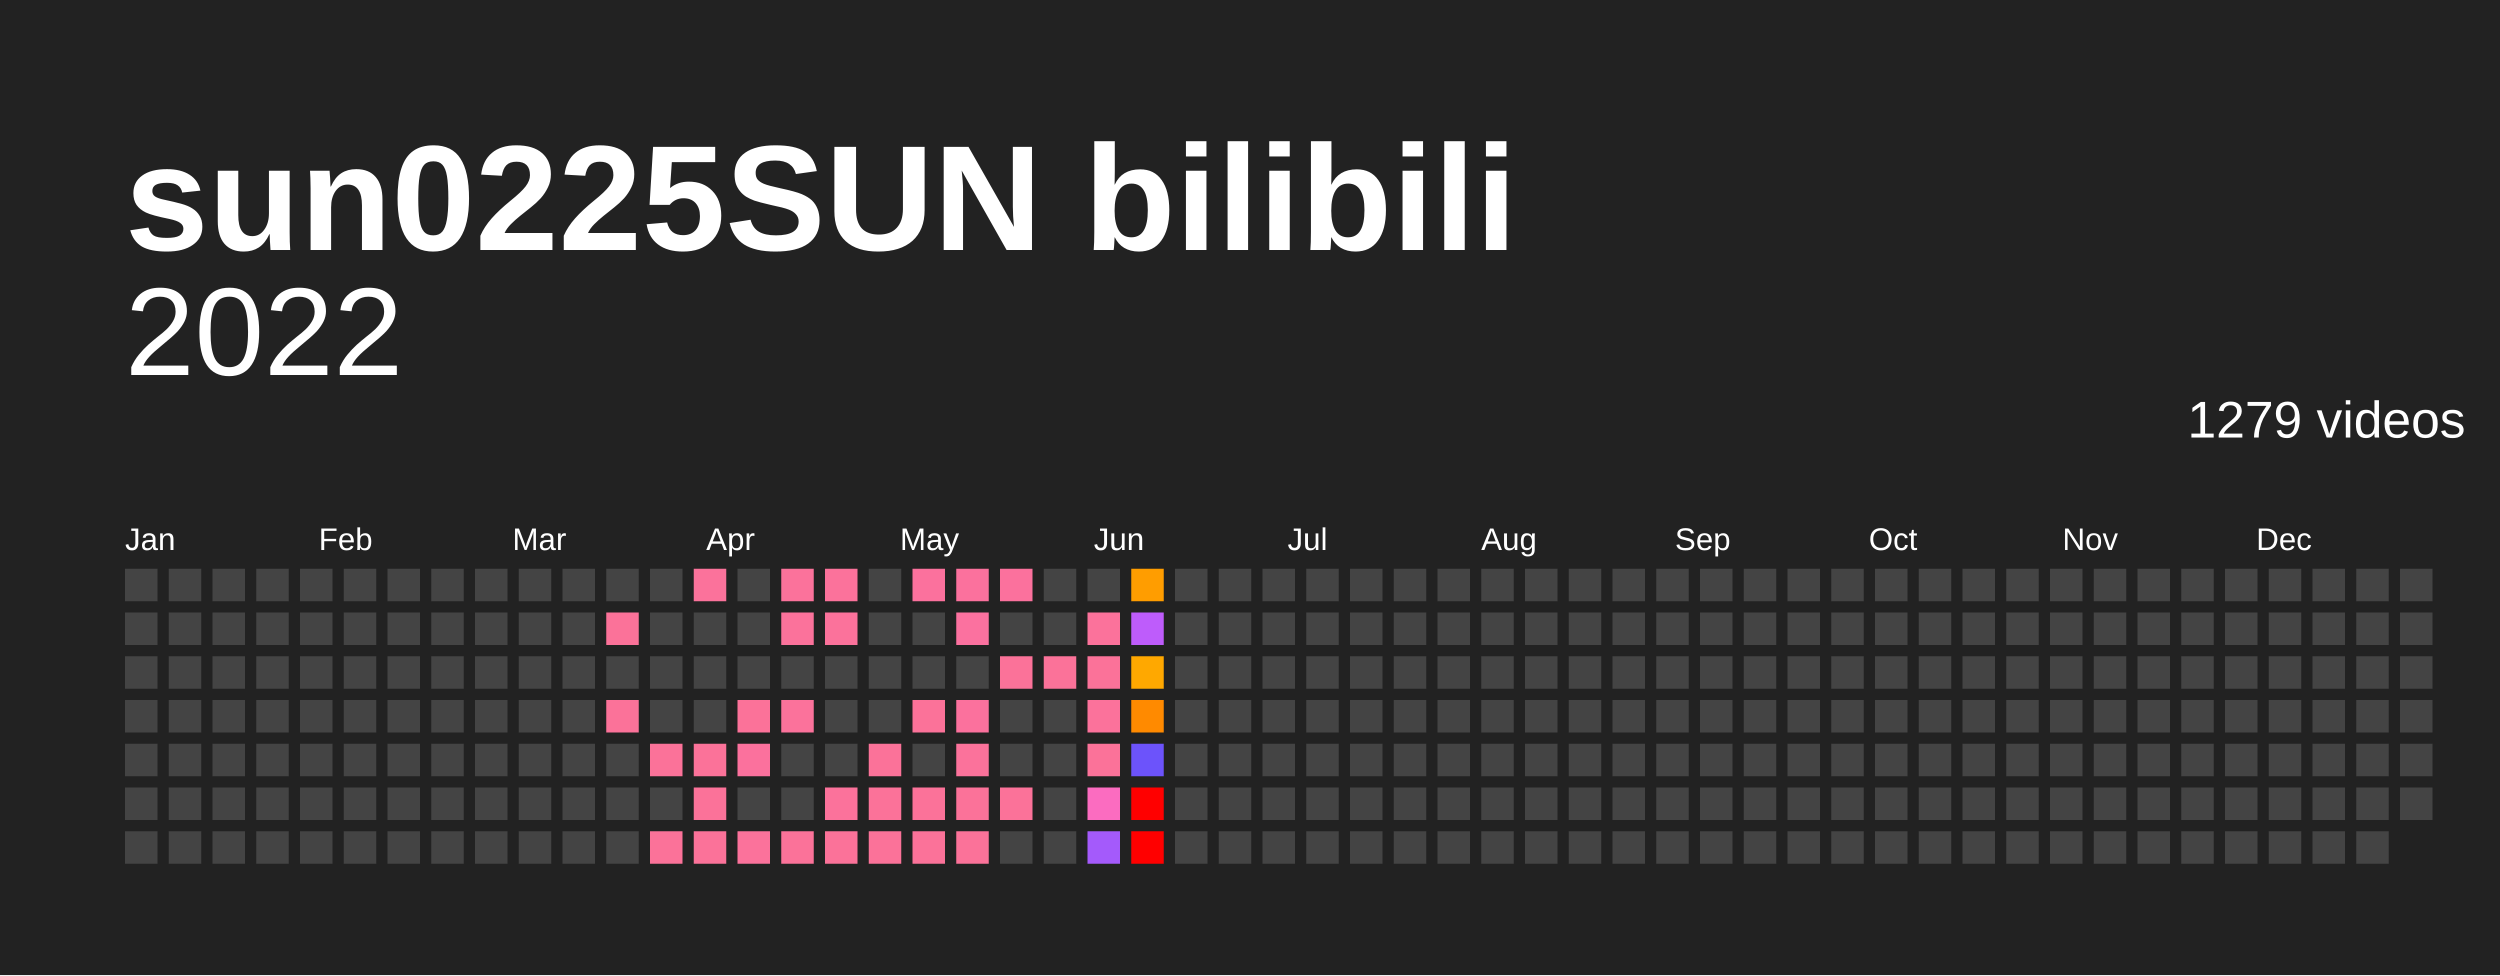
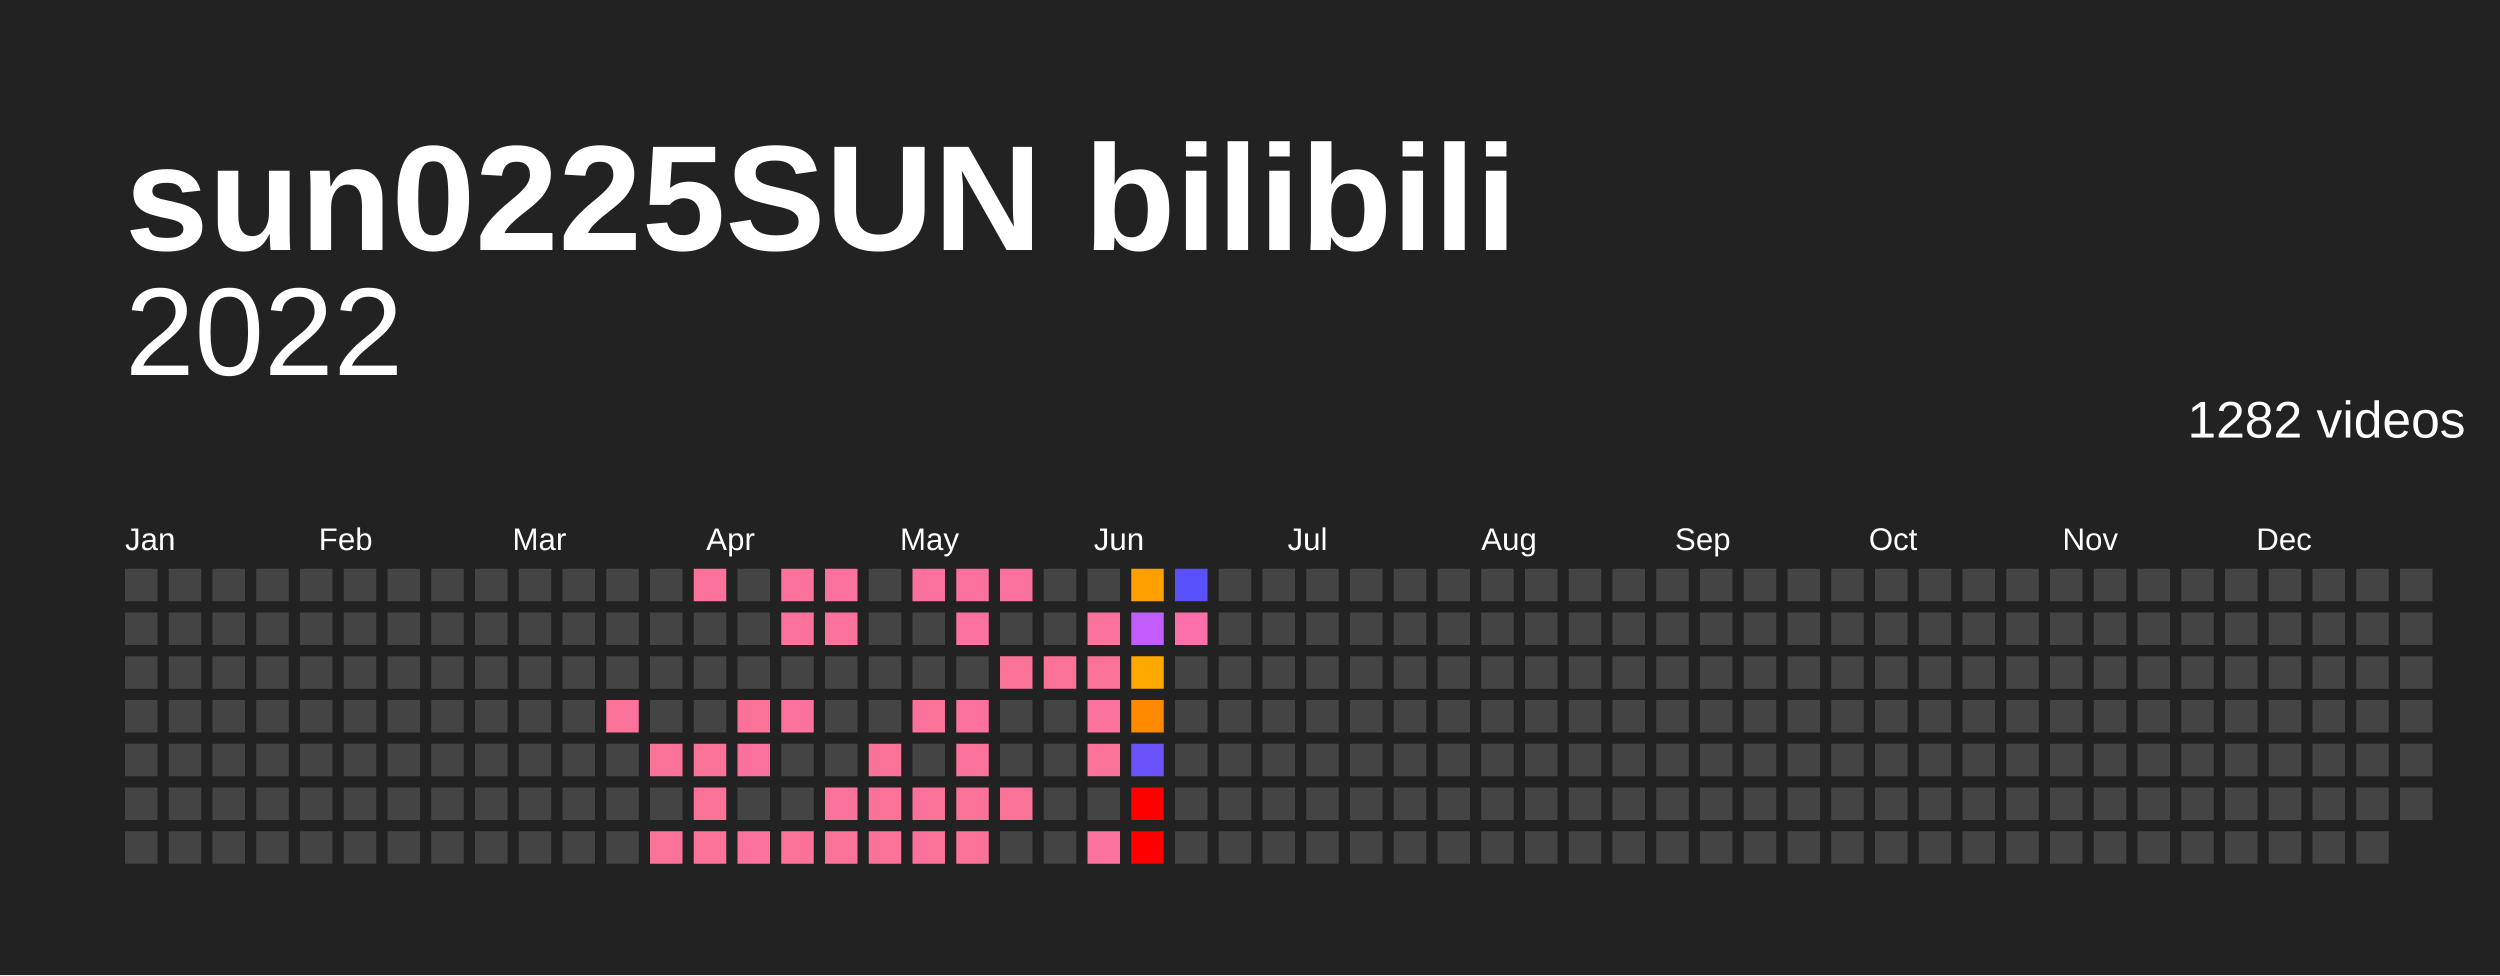
<svg xmlns="http://www.w3.org/2000/svg" baseProfile="full" height="78mm" version="1.1" viewBox="0,0,200,78" width="200mm">
  <defs />
  <rect fill="#222222" height="78" width="200" x="0" y="0" />
  <text fill="#FFFFFF" style="font-size:12px; font-family:Arial; font-weight:bold;" x="10" y="20">sun0225SUN bilibili</text>
  <text alignment-baseline="hanging" fill="#FFFFFF" style="font-size:10.0px; font-family:Arial;" x="10" y="30">2022</text>
-   <text alignment-baseline="hanging" fill="#FFFFFF" style="font-size:4.125px; font-family:Arial;" x="175" y="35">1279 videos</text>
+   <text alignment-baseline="hanging" fill="#FFFFFF" style="font-size:4.125px; font-family:Arial;" x="175" y="35">1282 videos</text>
  <text fill="#FFFFFF" style="font-size:2.5px; font-family:Arial" x="10.0" y="44">Jan</text>
  <text fill="#FFFFFF" style="font-size:2.5px; font-family:Arial" x="25.5" y="44">Feb</text>
  <text fill="#FFFFFF" style="font-size:2.5px; font-family:Arial" x="41.0" y="44">Mar</text>
  <text fill="#FFFFFF" style="font-size:2.5px; font-family:Arial" x="56.5" y="44">Apr</text>
  <text fill="#FFFFFF" style="font-size:2.5px; font-family:Arial" x="72.0" y="44">May</text>
  <text fill="#FFFFFF" style="font-size:2.5px; font-family:Arial" x="87.5" y="44">Jun</text>
  <text fill="#FFFFFF" style="font-size:2.5px; font-family:Arial" x="103.0" y="44">Jul</text>
  <text fill="#FFFFFF" style="font-size:2.5px; font-family:Arial" x="118.5" y="44">Aug</text>
  <text fill="#FFFFFF" style="font-size:2.5px; font-family:Arial" x="134.0" y="44">Sep</text>
  <text fill="#FFFFFF" style="font-size:2.5px; font-family:Arial" x="149.5" y="44">Oct</text>
  <text fill="#FFFFFF" style="font-size:2.5px; font-family:Arial" x="165.0" y="44">Nov</text>
  <text fill="#FFFFFF" style="font-size:2.5px; font-family:Arial" x="180.5" y="44">Dec</text>
  <rect fill="#444444" height="2.6" width="2.6" x="10.0" y="45.5" />
  <rect fill="#444444" height="2.6" width="2.6" x="10.0" y="49.0" />
  <rect fill="#444444" height="2.6" width="2.6" x="10.0" y="52.5" />
  <rect fill="#444444" height="2.6" width="2.6" x="10.0" y="56.0" />
  <rect fill="#444444" height="2.6" width="2.6" x="10.0" y="59.5" />
  <rect fill="#444444" height="2.6" width="2.6" x="10.0" y="63.0" />
  <rect fill="#444444" height="2.6" width="2.6" x="10.0" y="66.5" />
  <rect fill="#444444" height="2.6" width="2.6" x="13.5" y="45.5" />
  <rect fill="#444444" height="2.6" width="2.6" x="13.5" y="49.0" />
  <rect fill="#444444" height="2.6" width="2.6" x="13.5" y="52.5" />
  <rect fill="#444444" height="2.6" width="2.6" x="13.5" y="56.0" />
  <rect fill="#444444" height="2.6" width="2.6" x="13.5" y="59.5" />
  <rect fill="#444444" height="2.6" width="2.6" x="13.5" y="63.0" />
  <rect fill="#444444" height="2.6" width="2.6" x="13.5" y="66.5" />
  <rect fill="#444444" height="2.6" width="2.6" x="17.0" y="45.5" />
  <rect fill="#444444" height="2.6" width="2.6" x="17.0" y="49.0" />
  <rect fill="#444444" height="2.6" width="2.6" x="17.0" y="52.5" />
  <rect fill="#444444" height="2.6" width="2.6" x="17.0" y="56.0" />
  <rect fill="#444444" height="2.6" width="2.6" x="17.0" y="59.5" />
  <rect fill="#444444" height="2.6" width="2.6" x="17.0" y="63.0" />
  <rect fill="#444444" height="2.6" width="2.6" x="17.0" y="66.5" />
  <rect fill="#444444" height="2.6" width="2.6" x="20.5" y="45.5" />
  <rect fill="#444444" height="2.6" width="2.6" x="20.5" y="49.0" />
  <rect fill="#444444" height="2.6" width="2.6" x="20.5" y="52.5" />
  <rect fill="#444444" height="2.6" width="2.6" x="20.5" y="56.0" />
  <rect fill="#444444" height="2.6" width="2.6" x="20.5" y="59.5" />
  <rect fill="#444444" height="2.6" width="2.6" x="20.5" y="63.0" />
  <rect fill="#444444" height="2.6" width="2.6" x="20.5" y="66.5" />
  <rect fill="#444444" height="2.6" width="2.6" x="24.0" y="45.5" />
  <rect fill="#444444" height="2.6" width="2.6" x="24.0" y="49.0" />
  <rect fill="#444444" height="2.6" width="2.6" x="24.0" y="52.5" />
  <rect fill="#444444" height="2.6" width="2.6" x="24.0" y="56.0" />
  <rect fill="#444444" height="2.6" width="2.6" x="24.0" y="59.5" />
  <rect fill="#444444" height="2.6" width="2.6" x="24.0" y="63.0" />
  <rect fill="#444444" height="2.6" width="2.6" x="24.0" y="66.5" />
  <rect fill="#444444" height="2.6" width="2.6" x="27.5" y="45.5" />
  <rect fill="#444444" height="2.6" width="2.6" x="27.5" y="49.0" />
  <rect fill="#444444" height="2.6" width="2.6" x="27.5" y="52.5" />
  <rect fill="#444444" height="2.6" width="2.6" x="27.5" y="56.0" />
  <rect fill="#444444" height="2.6" width="2.6" x="27.5" y="59.5" />
  <rect fill="#444444" height="2.6" width="2.6" x="27.5" y="63.0" />
  <rect fill="#444444" height="2.6" width="2.6" x="27.5" y="66.5" />
  <rect fill="#444444" height="2.6" width="2.6" x="31.0" y="45.5" />
  <rect fill="#444444" height="2.6" width="2.6" x="31.0" y="49.0" />
  <rect fill="#444444" height="2.6" width="2.6" x="31.0" y="52.5" />
  <rect fill="#444444" height="2.6" width="2.6" x="31.0" y="56.0" />
  <rect fill="#444444" height="2.6" width="2.6" x="31.0" y="59.5" />
  <rect fill="#444444" height="2.6" width="2.6" x="31.0" y="63.0" />
  <rect fill="#444444" height="2.6" width="2.6" x="31.0" y="66.5" />
  <rect fill="#444444" height="2.6" width="2.6" x="34.5" y="45.5" />
  <rect fill="#444444" height="2.6" width="2.6" x="34.5" y="49.0" />
  <rect fill="#444444" height="2.6" width="2.6" x="34.5" y="52.5" />
  <rect fill="#444444" height="2.6" width="2.6" x="34.5" y="56.0" />
  <rect fill="#444444" height="2.6" width="2.6" x="34.5" y="59.5" />
  <rect fill="#444444" height="2.6" width="2.6" x="34.5" y="63.0" />
  <rect fill="#444444" height="2.6" width="2.6" x="34.5" y="66.5" />
  <rect fill="#444444" height="2.6" width="2.6" x="38.0" y="45.5" />
  <rect fill="#444444" height="2.6" width="2.6" x="38.0" y="49.0" />
  <rect fill="#444444" height="2.6" width="2.6" x="38.0" y="52.5" />
  <rect fill="#444444" height="2.6" width="2.6" x="38.0" y="56.0" />
  <rect fill="#444444" height="2.6" width="2.6" x="38.0" y="59.5" />
  <rect fill="#444444" height="2.6" width="2.6" x="38.0" y="63.0" />
  <rect fill="#444444" height="2.6" width="2.6" x="38.0" y="66.5" />
  <rect fill="#444444" height="2.6" width="2.6" x="41.5" y="45.5" />
  <rect fill="#444444" height="2.6" width="2.6" x="41.5" y="49.0" />
  <rect fill="#444444" height="2.6" width="2.6" x="41.5" y="52.5" />
  <rect fill="#444444" height="2.6" width="2.6" x="41.5" y="56.0" />
  <rect fill="#444444" height="2.6" width="2.6" x="41.5" y="59.5" />
  <rect fill="#444444" height="2.6" width="2.6" x="41.5" y="63.0" />
  <rect fill="#444444" height="2.6" width="2.6" x="41.5" y="66.5" />
  <rect fill="#444444" height="2.6" width="2.6" x="45.0" y="45.5" />
  <rect fill="#444444" height="2.6" width="2.6" x="45.0" y="49.0" />
  <rect fill="#444444" height="2.6" width="2.6" x="45.0" y="52.5" />
  <rect fill="#444444" height="2.6" width="2.6" x="45.0" y="56.0" />
  <rect fill="#444444" height="2.6" width="2.6" x="45.0" y="59.5" />
  <rect fill="#444444" height="2.6" width="2.6" x="45.0" y="63.0" />
  <rect fill="#444444" height="2.6" width="2.6" x="45.0" y="66.5" />
  <rect fill="#444444" height="2.6" width="2.6" x="48.5" y="45.5" />
-   <rect fill="#fb7299" height="2.6" width="2.6" x="48.5" y="49.0" />
+   <rect fill="#444444" height="2.6" width="2.6" x="48.5" y="49.0" />
  <rect fill="#444444" height="2.6" width="2.6" x="48.5" y="52.5" />
  <rect fill="#fb7299" height="2.6" width="2.6" x="48.5" y="56.0" />
  <rect fill="#444444" height="2.6" width="2.6" x="48.5" y="59.5" />
  <rect fill="#444444" height="2.6" width="2.6" x="48.5" y="63.0" />
  <rect fill="#444444" height="2.6" width="2.6" x="48.5" y="66.5" />
  <rect fill="#444444" height="2.6" width="2.6" x="52.0" y="45.5" />
  <rect fill="#444444" height="2.6" width="2.6" x="52.0" y="49.0" />
  <rect fill="#444444" height="2.6" width="2.6" x="52.0" y="52.5" />
  <rect fill="#444444" height="2.6" width="2.6" x="52.0" y="56.0" />
  <rect fill="#fb7299" height="2.6" width="2.6" x="52.0" y="59.5" />
  <rect fill="#444444" height="2.6" width="2.6" x="52.0" y="63.0" />
  <rect fill="#fb7299" height="2.6" width="2.6" x="52.0" y="66.5" />
  <rect fill="#fb729b" height="2.6" width="2.6" x="55.5" y="45.5" />
  <rect fill="#444444" height="2.6" width="2.6" x="55.5" y="49.0" />
  <rect fill="#444444" height="2.6" width="2.6" x="55.5" y="52.5" />
  <rect fill="#444444" height="2.6" width="2.6" x="55.5" y="56.0" />
  <rect fill="#fb7299" height="2.6" width="2.6" x="55.5" y="59.5" />
  <rect fill="#fb7299" height="2.6" width="2.6" x="55.5" y="63.0" />
  <rect fill="#fb7299" height="2.6" width="2.6" x="55.5" y="66.5" />
  <rect fill="#444444" height="2.6" width="2.6" x="59.0" y="45.5" />
  <rect fill="#444444" height="2.6" width="2.6" x="59.0" y="49.0" />
  <rect fill="#444444" height="2.6" width="2.6" x="59.0" y="52.5" />
  <rect fill="#fb7299" height="2.6" width="2.6" x="59.0" y="56.0" />
  <rect fill="#fb719d" height="2.6" width="2.6" x="59.0" y="59.5" />
  <rect fill="#444444" height="2.6" width="2.6" x="59.0" y="63.0" />
  <rect fill="#fb729b" height="2.6" width="2.6" x="59.0" y="66.5" />
  <rect fill="#fb729b" height="2.6" width="2.6" x="62.5" y="45.5" />
  <rect fill="#fb729b" height="2.6" width="2.6" x="62.5" y="49.0" />
  <rect fill="#444444" height="2.6" width="2.6" x="62.5" y="52.5" />
  <rect fill="#fb729b" height="2.6" width="2.6" x="62.5" y="56.0" />
  <rect fill="#444444" height="2.6" width="2.6" x="62.5" y="59.5" />
  <rect fill="#444444" height="2.6" width="2.6" x="62.5" y="63.0" />
  <rect fill="#fb7299" height="2.6" width="2.6" x="62.5" y="66.5" />
-   <rect fill="#fb729b" height="2.6" width="2.6" x="66.0" y="45.5" />
+   <rect fill="#fb719d" height="2.6" width="2.6" x="66.0" y="45.5" />
  <rect fill="#fb729b" height="2.6" width="2.6" x="66.0" y="49.0" />
  <rect fill="#444444" height="2.6" width="2.6" x="66.0" y="52.5" />
  <rect fill="#444444" height="2.6" width="2.6" x="66.0" y="56.0" />
  <rect fill="#444444" height="2.6" width="2.6" x="66.0" y="59.5" />
  <rect fill="#fb729b" height="2.6" width="2.6" x="66.0" y="63.0" />
  <rect fill="#fb7299" height="2.6" width="2.6" x="66.0" y="66.5" />
  <rect fill="#444444" height="2.6" width="2.6" x="69.5" y="45.5" />
  <rect fill="#444444" height="2.6" width="2.6" x="69.5" y="49.0" />
  <rect fill="#444444" height="2.6" width="2.6" x="69.5" y="52.5" />
  <rect fill="#444444" height="2.6" width="2.6" x="69.5" y="56.0" />
  <rect fill="#fb7299" height="2.6" width="2.6" x="69.5" y="59.5" />
  <rect fill="#fb7299" height="2.6" width="2.6" x="69.5" y="63.0" />
  <rect fill="#fb7299" height="2.6" width="2.6" x="69.5" y="66.5" />
  <rect fill="#fb719d" height="2.6" width="2.6" x="73.0" y="45.5" />
  <rect fill="#444444" height="2.6" width="2.6" x="73.0" y="49.0" />
  <rect fill="#444444" height="2.6" width="2.6" x="73.0" y="52.5" />
  <rect fill="#fb7299" height="2.6" width="2.6" x="73.0" y="56.0" />
  <rect fill="#444444" height="2.6" width="2.6" x="73.0" y="59.5" />
  <rect fill="#fb7299" height="2.6" width="2.6" x="73.0" y="63.0" />
  <rect fill="#fb7299" height="2.6" width="2.6" x="73.0" y="66.5" />
  <rect fill="#fb719d" height="2.6" width="2.6" x="76.5" y="45.5" />
  <rect fill="#fb719f" height="2.6" width="2.6" x="76.5" y="49.0" />
  <rect fill="#444444" height="2.6" width="2.6" x="76.5" y="52.5" />
  <rect fill="#fb719d" height="2.6" width="2.6" x="76.5" y="56.0" />
  <rect fill="#fb729b" height="2.6" width="2.6" x="76.5" y="59.5" />
  <rect fill="#fb7299" height="2.6" width="2.6" x="76.5" y="63.0" />
  <rect fill="#fb7299" height="2.6" width="2.6" x="76.5" y="66.5" />
  <rect fill="#fb719d" height="2.6" width="2.6" x="80.0" y="45.5" />
  <rect fill="#444444" height="2.6" width="2.6" x="80.0" y="49.0" />
  <rect fill="#fb7299" height="2.6" width="2.6" x="80.0" y="52.5" />
  <rect fill="#444444" height="2.6" width="2.6" x="80.0" y="56.0" />
  <rect fill="#444444" height="2.6" width="2.6" x="80.0" y="59.5" />
  <rect fill="#fb7299" height="2.6" width="2.6" x="80.0" y="63.0" />
  <rect fill="#444444" height="2.6" width="2.6" x="80.0" y="66.5" />
  <rect fill="#444444" height="2.6" width="2.6" x="83.5" y="45.5" />
  <rect fill="#444444" height="2.6" width="2.6" x="83.5" y="49.0" />
  <rect fill="#fb7299" height="2.6" width="2.6" x="83.5" y="52.5" />
  <rect fill="#444444" height="2.6" width="2.6" x="83.5" y="56.0" />
  <rect fill="#444444" height="2.6" width="2.6" x="83.5" y="59.5" />
  <rect fill="#444444" height="2.6" width="2.6" x="83.5" y="63.0" />
  <rect fill="#444444" height="2.6" width="2.6" x="83.5" y="66.5" />
  <rect fill="#444444" height="2.6" width="2.6" x="87.0" y="45.5" />
  <rect fill="#fb729b" height="2.6" width="2.6" x="87.0" y="49.0" />
  <rect fill="#fb7299" height="2.6" width="2.6" x="87.0" y="52.5" />
  <rect fill="#fb729b" height="2.6" width="2.6" x="87.0" y="56.0" />
  <rect fill="#fb7299" height="2.6" width="2.6" x="87.0" y="59.5" />
-   <rect fill="#fb6cc0" height="2.6" width="2.6" x="87.0" y="63.0" />
-   <rect fill="#a45afb" height="2.6" width="2.6" x="87.0" y="66.5" />
-   <rect fill="#ff9d00" height="2.6" width="2.6" x="90.5" y="45.5" />
-   <rect fill="#be5cfb" height="2.6" width="2.6" x="90.5" y="49.0" />
+   <rect fill="#444444" height="2.6" width="2.6" x="87.0" y="63.0" />
+   <rect fill="#fb729b" height="2.6" width="2.6" x="87.0" y="66.5" />
+   <rect fill="#ffa000" height="2.6" width="2.6" x="90.5" y="45.5" />
+   <rect fill="#c05dfb" height="2.6" width="2.6" x="90.5" y="49.0" />
  <rect fill="#ffa800" height="2.6" width="2.6" x="90.5" y="52.5" />
  <rect fill="#ff8a00" height="2.6" width="2.6" x="90.5" y="56.0" />
-   <rect fill="#6c53fb" height="2.6" width="2.6" x="90.5" y="59.5" />
+   <rect fill="#6b53fb" height="2.6" width="2.6" x="90.5" y="59.5" />
  <rect fill="red" height="2.6" width="2.6" x="90.5" y="63.0" />
  <rect fill="red" height="2.6" width="2.6" x="90.5" y="66.5" />
-   <rect fill="#444444" height="2.6" width="2.6" x="94.0" y="45.5" />
-   <rect fill="#444444" height="2.6" width="2.6" x="94.0" y="49.0" />
+   <rect fill="#5851fc" height="2.6" width="2.6" x="94.0" y="45.5" />
+   <rect fill="#fb70a6" height="2.6" width="2.6" x="94.0" y="49.0" />
  <rect fill="#444444" height="2.6" width="2.6" x="94.0" y="52.5" />
  <rect fill="#444444" height="2.6" width="2.6" x="94.0" y="56.0" />
  <rect fill="#444444" height="2.6" width="2.6" x="94.0" y="59.5" />
  <rect fill="#444444" height="2.6" width="2.6" x="94.0" y="63.0" />
  <rect fill="#444444" height="2.6" width="2.6" x="94.0" y="66.5" />
  <rect fill="#444444" height="2.6" width="2.6" x="97.5" y="45.5" />
  <rect fill="#444444" height="2.6" width="2.6" x="97.5" y="49.0" />
  <rect fill="#444444" height="2.6" width="2.6" x="97.5" y="52.5" />
  <rect fill="#444444" height="2.6" width="2.6" x="97.5" y="56.0" />
  <rect fill="#444444" height="2.6" width="2.6" x="97.5" y="59.5" />
  <rect fill="#444444" height="2.6" width="2.6" x="97.5" y="63.0" />
  <rect fill="#444444" height="2.6" width="2.6" x="97.5" y="66.5" />
  <rect fill="#444444" height="2.6" width="2.6" x="101.0" y="45.5" />
  <rect fill="#444444" height="2.6" width="2.6" x="101.0" y="49.0" />
  <rect fill="#444444" height="2.6" width="2.6" x="101.0" y="52.5" />
  <rect fill="#444444" height="2.6" width="2.6" x="101.0" y="56.0" />
  <rect fill="#444444" height="2.6" width="2.6" x="101.0" y="59.5" />
  <rect fill="#444444" height="2.6" width="2.6" x="101.0" y="63.0" />
  <rect fill="#444444" height="2.6" width="2.6" x="101.0" y="66.5" />
  <rect fill="#444444" height="2.6" width="2.6" x="104.5" y="45.5" />
  <rect fill="#444444" height="2.6" width="2.6" x="104.5" y="49.0" />
  <rect fill="#444444" height="2.6" width="2.6" x="104.5" y="52.5" />
  <rect fill="#444444" height="2.6" width="2.6" x="104.5" y="56.0" />
  <rect fill="#444444" height="2.6" width="2.6" x="104.5" y="59.5" />
  <rect fill="#444444" height="2.6" width="2.6" x="104.5" y="63.0" />
  <rect fill="#444444" height="2.6" width="2.6" x="104.5" y="66.5" />
  <rect fill="#444444" height="2.6" width="2.6" x="108.0" y="45.5" />
  <rect fill="#444444" height="2.6" width="2.6" x="108.0" y="49.0" />
  <rect fill="#444444" height="2.6" width="2.6" x="108.0" y="52.5" />
  <rect fill="#444444" height="2.6" width="2.6" x="108.0" y="56.0" />
  <rect fill="#444444" height="2.6" width="2.6" x="108.0" y="59.5" />
  <rect fill="#444444" height="2.6" width="2.6" x="108.0" y="63.0" />
  <rect fill="#444444" height="2.6" width="2.6" x="108.0" y="66.5" />
  <rect fill="#444444" height="2.6" width="2.6" x="111.5" y="45.5" />
  <rect fill="#444444" height="2.6" width="2.6" x="111.5" y="49.0" />
  <rect fill="#444444" height="2.6" width="2.6" x="111.5" y="52.5" />
  <rect fill="#444444" height="2.6" width="2.6" x="111.5" y="56.0" />
  <rect fill="#444444" height="2.6" width="2.6" x="111.5" y="59.5" />
  <rect fill="#444444" height="2.6" width="2.6" x="111.5" y="63.0" />
  <rect fill="#444444" height="2.6" width="2.6" x="111.5" y="66.5" />
  <rect fill="#444444" height="2.6" width="2.6" x="115.0" y="45.5" />
  <rect fill="#444444" height="2.6" width="2.6" x="115.0" y="49.0" />
  <rect fill="#444444" height="2.6" width="2.6" x="115.0" y="52.5" />
  <rect fill="#444444" height="2.6" width="2.6" x="115.0" y="56.0" />
  <rect fill="#444444" height="2.6" width="2.6" x="115.0" y="59.5" />
  <rect fill="#444444" height="2.6" width="2.6" x="115.0" y="63.0" />
  <rect fill="#444444" height="2.6" width="2.6" x="115.0" y="66.5" />
  <rect fill="#444444" height="2.6" width="2.6" x="118.5" y="45.5" />
  <rect fill="#444444" height="2.6" width="2.6" x="118.5" y="49.0" />
  <rect fill="#444444" height="2.6" width="2.6" x="118.5" y="52.5" />
  <rect fill="#444444" height="2.6" width="2.6" x="118.5" y="56.0" />
  <rect fill="#444444" height="2.6" width="2.6" x="118.5" y="59.5" />
  <rect fill="#444444" height="2.6" width="2.6" x="118.5" y="63.0" />
  <rect fill="#444444" height="2.6" width="2.6" x="118.5" y="66.5" />
  <rect fill="#444444" height="2.6" width="2.6" x="122.0" y="45.5" />
  <rect fill="#444444" height="2.6" width="2.6" x="122.0" y="49.0" />
  <rect fill="#444444" height="2.6" width="2.6" x="122.0" y="52.5" />
  <rect fill="#444444" height="2.6" width="2.6" x="122.0" y="56.0" />
  <rect fill="#444444" height="2.6" width="2.6" x="122.0" y="59.5" />
  <rect fill="#444444" height="2.6" width="2.6" x="122.0" y="63.0" />
  <rect fill="#444444" height="2.6" width="2.6" x="122.0" y="66.5" />
  <rect fill="#444444" height="2.6" width="2.6" x="125.5" y="45.5" />
  <rect fill="#444444" height="2.6" width="2.6" x="125.5" y="49.0" />
  <rect fill="#444444" height="2.6" width="2.6" x="125.5" y="52.5" />
  <rect fill="#444444" height="2.6" width="2.6" x="125.5" y="56.0" />
  <rect fill="#444444" height="2.6" width="2.6" x="125.5" y="59.5" />
  <rect fill="#444444" height="2.6" width="2.6" x="125.5" y="63.0" />
  <rect fill="#444444" height="2.6" width="2.6" x="125.5" y="66.5" />
  <rect fill="#444444" height="2.6" width="2.6" x="129.0" y="45.5" />
  <rect fill="#444444" height="2.6" width="2.6" x="129.0" y="49.0" />
  <rect fill="#444444" height="2.6" width="2.6" x="129.0" y="52.5" />
  <rect fill="#444444" height="2.6" width="2.6" x="129.0" y="56.0" />
  <rect fill="#444444" height="2.6" width="2.6" x="129.0" y="59.5" />
  <rect fill="#444444" height="2.6" width="2.6" x="129.0" y="63.0" />
  <rect fill="#444444" height="2.6" width="2.6" x="129.0" y="66.5" />
  <rect fill="#444444" height="2.6" width="2.6" x="132.5" y="45.5" />
  <rect fill="#444444" height="2.6" width="2.6" x="132.5" y="49.0" />
  <rect fill="#444444" height="2.6" width="2.6" x="132.5" y="52.5" />
  <rect fill="#444444" height="2.6" width="2.6" x="132.5" y="56.0" />
  <rect fill="#444444" height="2.6" width="2.6" x="132.5" y="59.5" />
  <rect fill="#444444" height="2.6" width="2.6" x="132.5" y="63.0" />
  <rect fill="#444444" height="2.6" width="2.6" x="132.5" y="66.5" />
  <rect fill="#444444" height="2.6" width="2.6" x="136.0" y="45.5" />
  <rect fill="#444444" height="2.6" width="2.6" x="136.0" y="49.0" />
  <rect fill="#444444" height="2.6" width="2.6" x="136.0" y="52.5" />
  <rect fill="#444444" height="2.6" width="2.6" x="136.0" y="56.0" />
  <rect fill="#444444" height="2.6" width="2.6" x="136.0" y="59.5" />
  <rect fill="#444444" height="2.6" width="2.6" x="136.0" y="63.0" />
  <rect fill="#444444" height="2.6" width="2.6" x="136.0" y="66.5" />
  <rect fill="#444444" height="2.6" width="2.6" x="139.5" y="45.5" />
  <rect fill="#444444" height="2.6" width="2.6" x="139.5" y="49.0" />
  <rect fill="#444444" height="2.6" width="2.6" x="139.5" y="52.5" />
  <rect fill="#444444" height="2.6" width="2.6" x="139.5" y="56.0" />
  <rect fill="#444444" height="2.6" width="2.6" x="139.5" y="59.5" />
  <rect fill="#444444" height="2.6" width="2.6" x="139.5" y="63.0" />
  <rect fill="#444444" height="2.6" width="2.6" x="139.5" y="66.5" />
  <rect fill="#444444" height="2.6" width="2.6" x="143.0" y="45.5" />
  <rect fill="#444444" height="2.6" width="2.6" x="143.0" y="49.0" />
  <rect fill="#444444" height="2.6" width="2.6" x="143.0" y="52.5" />
  <rect fill="#444444" height="2.6" width="2.6" x="143.0" y="56.0" />
  <rect fill="#444444" height="2.6" width="2.6" x="143.0" y="59.5" />
  <rect fill="#444444" height="2.6" width="2.6" x="143.0" y="63.0" />
  <rect fill="#444444" height="2.6" width="2.6" x="143.0" y="66.5" />
  <rect fill="#444444" height="2.6" width="2.6" x="146.5" y="45.5" />
  <rect fill="#444444" height="2.6" width="2.6" x="146.5" y="49.0" />
  <rect fill="#444444" height="2.6" width="2.6" x="146.5" y="52.5" />
  <rect fill="#444444" height="2.6" width="2.6" x="146.5" y="56.0" />
  <rect fill="#444444" height="2.6" width="2.6" x="146.5" y="59.5" />
  <rect fill="#444444" height="2.6" width="2.6" x="146.5" y="63.0" />
  <rect fill="#444444" height="2.6" width="2.6" x="146.5" y="66.5" />
  <rect fill="#444444" height="2.6" width="2.6" x="150.0" y="45.5" />
  <rect fill="#444444" height="2.6" width="2.6" x="150.0" y="49.0" />
  <rect fill="#444444" height="2.6" width="2.6" x="150.0" y="52.5" />
  <rect fill="#444444" height="2.6" width="2.6" x="150.0" y="56.0" />
  <rect fill="#444444" height="2.6" width="2.6" x="150.0" y="59.5" />
  <rect fill="#444444" height="2.6" width="2.6" x="150.0" y="63.0" />
  <rect fill="#444444" height="2.6" width="2.6" x="150.0" y="66.5" />
  <rect fill="#444444" height="2.6" width="2.6" x="153.5" y="45.5" />
  <rect fill="#444444" height="2.6" width="2.6" x="153.5" y="49.0" />
  <rect fill="#444444" height="2.6" width="2.6" x="153.5" y="52.5" />
  <rect fill="#444444" height="2.6" width="2.6" x="153.5" y="56.0" />
  <rect fill="#444444" height="2.6" width="2.6" x="153.5" y="59.5" />
  <rect fill="#444444" height="2.6" width="2.6" x="153.5" y="63.0" />
  <rect fill="#444444" height="2.6" width="2.6" x="153.5" y="66.5" />
  <rect fill="#444444" height="2.6" width="2.6" x="157.0" y="45.5" />
  <rect fill="#444444" height="2.6" width="2.6" x="157.0" y="49.0" />
  <rect fill="#444444" height="2.6" width="2.6" x="157.0" y="52.5" />
  <rect fill="#444444" height="2.6" width="2.6" x="157.0" y="56.0" />
  <rect fill="#444444" height="2.6" width="2.6" x="157.0" y="59.5" />
  <rect fill="#444444" height="2.6" width="2.6" x="157.0" y="63.0" />
  <rect fill="#444444" height="2.6" width="2.6" x="157.0" y="66.5" />
  <rect fill="#444444" height="2.6" width="2.6" x="160.5" y="45.5" />
  <rect fill="#444444" height="2.6" width="2.6" x="160.5" y="49.0" />
  <rect fill="#444444" height="2.6" width="2.6" x="160.5" y="52.5" />
  <rect fill="#444444" height="2.6" width="2.6" x="160.5" y="56.0" />
  <rect fill="#444444" height="2.6" width="2.6" x="160.5" y="59.5" />
  <rect fill="#444444" height="2.6" width="2.6" x="160.5" y="63.0" />
  <rect fill="#444444" height="2.6" width="2.6" x="160.5" y="66.5" />
  <rect fill="#444444" height="2.6" width="2.6" x="164.0" y="45.5" />
  <rect fill="#444444" height="2.6" width="2.6" x="164.0" y="49.0" />
  <rect fill="#444444" height="2.6" width="2.6" x="164.0" y="52.5" />
  <rect fill="#444444" height="2.6" width="2.6" x="164.0" y="56.0" />
  <rect fill="#444444" height="2.6" width="2.6" x="164.0" y="59.5" />
  <rect fill="#444444" height="2.6" width="2.6" x="164.0" y="63.0" />
  <rect fill="#444444" height="2.6" width="2.6" x="164.0" y="66.5" />
  <rect fill="#444444" height="2.6" width="2.6" x="167.5" y="45.5" />
  <rect fill="#444444" height="2.6" width="2.6" x="167.5" y="49.0" />
  <rect fill="#444444" height="2.6" width="2.6" x="167.5" y="52.5" />
  <rect fill="#444444" height="2.6" width="2.6" x="167.5" y="56.0" />
  <rect fill="#444444" height="2.6" width="2.6" x="167.5" y="59.5" />
  <rect fill="#444444" height="2.6" width="2.6" x="167.5" y="63.0" />
  <rect fill="#444444" height="2.6" width="2.6" x="167.5" y="66.5" />
  <rect fill="#444444" height="2.6" width="2.6" x="171.0" y="45.5" />
  <rect fill="#444444" height="2.6" width="2.6" x="171.0" y="49.0" />
  <rect fill="#444444" height="2.6" width="2.6" x="171.0" y="52.5" />
  <rect fill="#444444" height="2.6" width="2.6" x="171.0" y="56.0" />
  <rect fill="#444444" height="2.6" width="2.6" x="171.0" y="59.5" />
  <rect fill="#444444" height="2.6" width="2.6" x="171.0" y="63.0" />
  <rect fill="#444444" height="2.6" width="2.6" x="171.0" y="66.5" />
  <rect fill="#444444" height="2.6" width="2.6" x="174.5" y="45.5" />
  <rect fill="#444444" height="2.6" width="2.6" x="174.5" y="49.0" />
  <rect fill="#444444" height="2.6" width="2.6" x="174.5" y="52.5" />
  <rect fill="#444444" height="2.6" width="2.6" x="174.5" y="56.0" />
  <rect fill="#444444" height="2.6" width="2.6" x="174.5" y="59.5" />
  <rect fill="#444444" height="2.6" width="2.6" x="174.5" y="63.0" />
  <rect fill="#444444" height="2.6" width="2.6" x="174.5" y="66.5" />
  <rect fill="#444444" height="2.6" width="2.6" x="178.0" y="45.5" />
  <rect fill="#444444" height="2.6" width="2.6" x="178.0" y="49.0" />
  <rect fill="#444444" height="2.6" width="2.6" x="178.0" y="52.5" />
  <rect fill="#444444" height="2.6" width="2.6" x="178.0" y="56.0" />
  <rect fill="#444444" height="2.6" width="2.6" x="178.0" y="59.5" />
  <rect fill="#444444" height="2.6" width="2.6" x="178.0" y="63.0" />
  <rect fill="#444444" height="2.6" width="2.6" x="178.0" y="66.5" />
  <rect fill="#444444" height="2.6" width="2.6" x="181.5" y="45.5" />
  <rect fill="#444444" height="2.6" width="2.6" x="181.5" y="49.0" />
  <rect fill="#444444" height="2.6" width="2.6" x="181.5" y="52.5" />
  <rect fill="#444444" height="2.6" width="2.6" x="181.5" y="56.0" />
  <rect fill="#444444" height="2.6" width="2.6" x="181.5" y="59.5" />
  <rect fill="#444444" height="2.6" width="2.6" x="181.5" y="63.0" />
  <rect fill="#444444" height="2.6" width="2.6" x="181.5" y="66.5" />
  <rect fill="#444444" height="2.6" width="2.6" x="185.0" y="45.5" />
  <rect fill="#444444" height="2.6" width="2.6" x="185.0" y="49.0" />
  <rect fill="#444444" height="2.6" width="2.6" x="185.0" y="52.5" />
  <rect fill="#444444" height="2.6" width="2.6" x="185.0" y="56.0" />
  <rect fill="#444444" height="2.6" width="2.6" x="185.0" y="59.5" />
  <rect fill="#444444" height="2.6" width="2.6" x="185.0" y="63.0" />
  <rect fill="#444444" height="2.6" width="2.6" x="185.0" y="66.5" />
  <rect fill="#444444" height="2.6" width="2.6" x="188.5" y="45.5" />
  <rect fill="#444444" height="2.6" width="2.6" x="188.5" y="49.0" />
  <rect fill="#444444" height="2.6" width="2.6" x="188.5" y="52.5" />
  <rect fill="#444444" height="2.6" width="2.6" x="188.5" y="56.0" />
  <rect fill="#444444" height="2.6" width="2.6" x="188.5" y="59.5" />
  <rect fill="#444444" height="2.6" width="2.6" x="188.5" y="63.0" />
  <rect fill="#444444" height="2.6" width="2.6" x="188.5" y="66.5" />
  <rect fill="#444444" height="2.6" width="2.6" x="192.0" y="45.5" />
  <rect fill="#444444" height="2.6" width="2.6" x="192.0" y="49.0" />
  <rect fill="#444444" height="2.6" width="2.6" x="192.0" y="52.5" />
  <rect fill="#444444" height="2.6" width="2.6" x="192.0" y="56.0" />
  <rect fill="#444444" height="2.6" width="2.6" x="192.0" y="59.5" />
  <rect fill="#444444" height="2.6" width="2.6" x="192.0" y="63.0" />
</svg>
